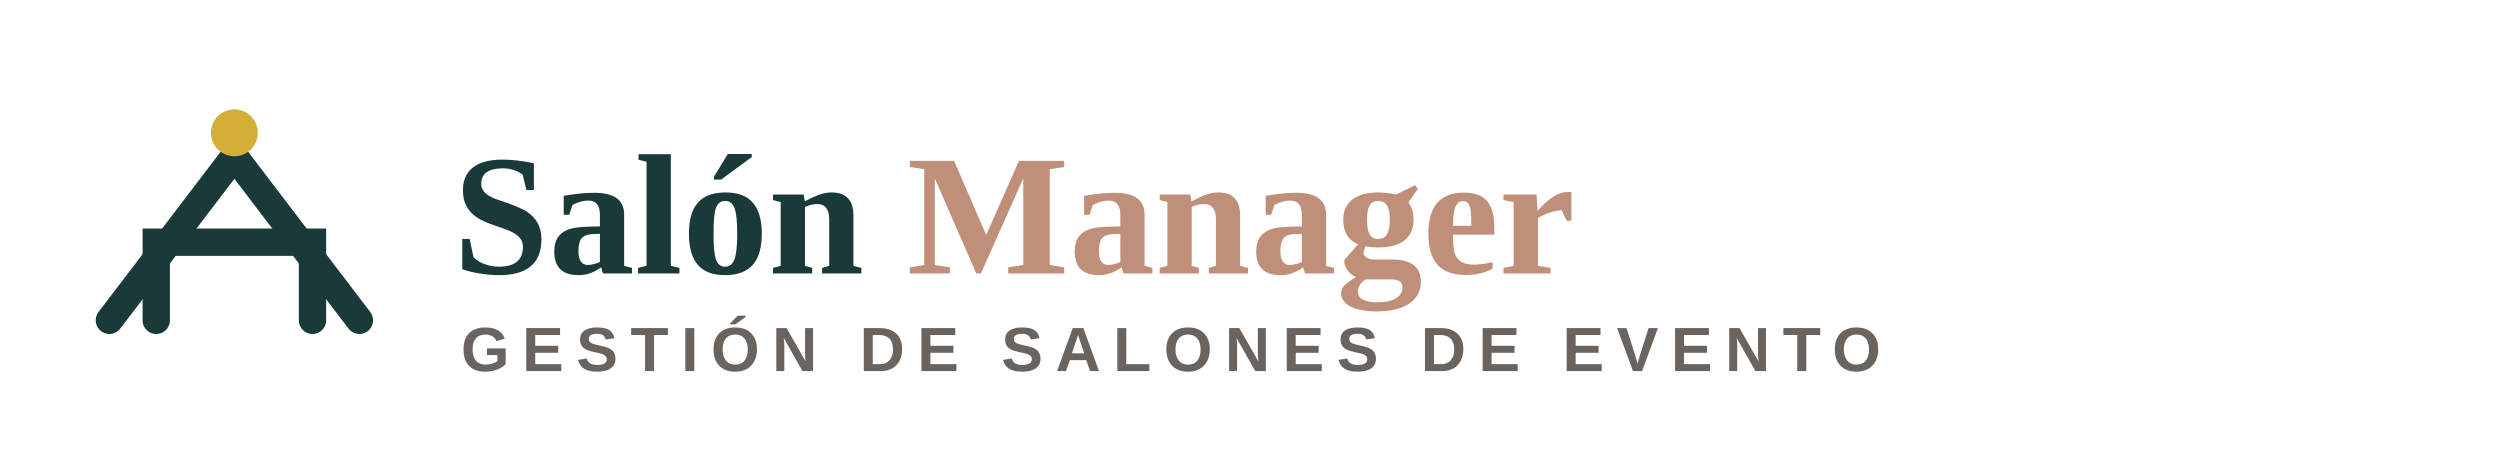
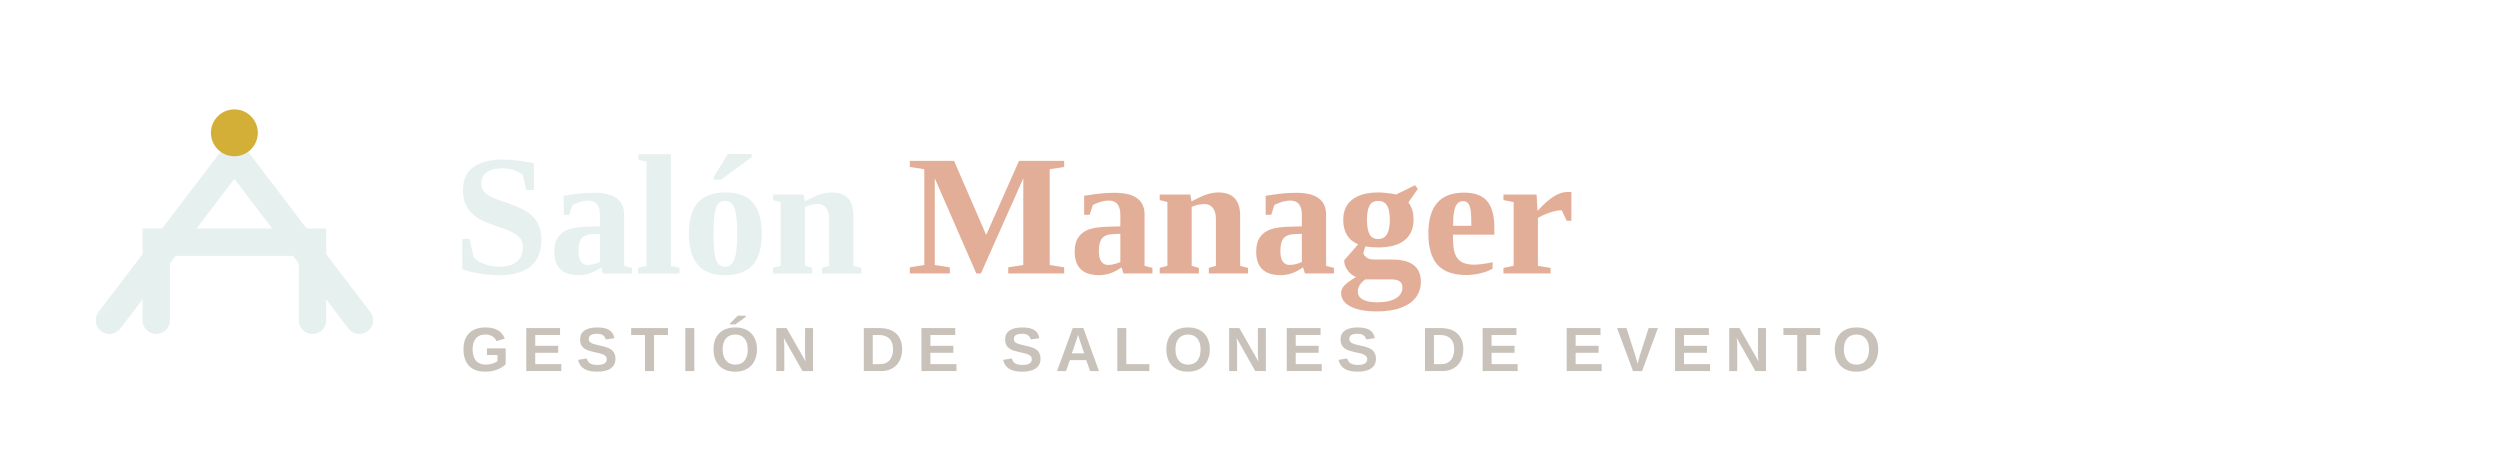
<svg xmlns="http://www.w3.org/2000/svg" viewBox="0 0 640 120" width="640" height="120" role="img" aria-label="Salón Manager · Gestión de salones de evento">
-   <g fill="none" stroke="#1A3A3A" stroke-width="7" stroke-linecap="round">
+   <g fill="none" stroke="#E6F0EE" stroke-width="7" stroke-linecap="round">
    <path d="M28 82 L60 40 L92 82" />
    <path d="M40 82 L40 62 L80 62 L80 82" />
  </g>
  <circle cx="60" cy="34" r="6" fill="#D4AF37" />
-   <text x="116" y="70" font-family="Georgia, 'Times New Roman', serif" font-size="44" font-weight="700" fill="#1A3A3A">Salón <tspan fill="#BF8F7A">Manager</tspan>
+   <text x="116" y="70" font-family="Georgia, 'Times New Roman', serif" font-size="44" font-weight="700" fill="#E6F0EE">Salón <tspan fill="#E3AE97">Manager</tspan>
  </text>
-   <text x="118" y="95" font-family="'Segoe UI', 'Helvetica Neue', Arial, sans-serif" font-size="16" font-weight="600" fill="#6B645E" letter-spacing="3.2">GESTIÓN DE SALONES DE EVENTO</text>
+   <text x="118" y="95" font-family="'Segoe UI', 'Helvetica Neue', Arial, sans-serif" font-size="16" font-weight="600" fill="#C9C2BA" letter-spacing="3.2">GESTIÓN DE SALONES DE EVENTO</text>
</svg>
